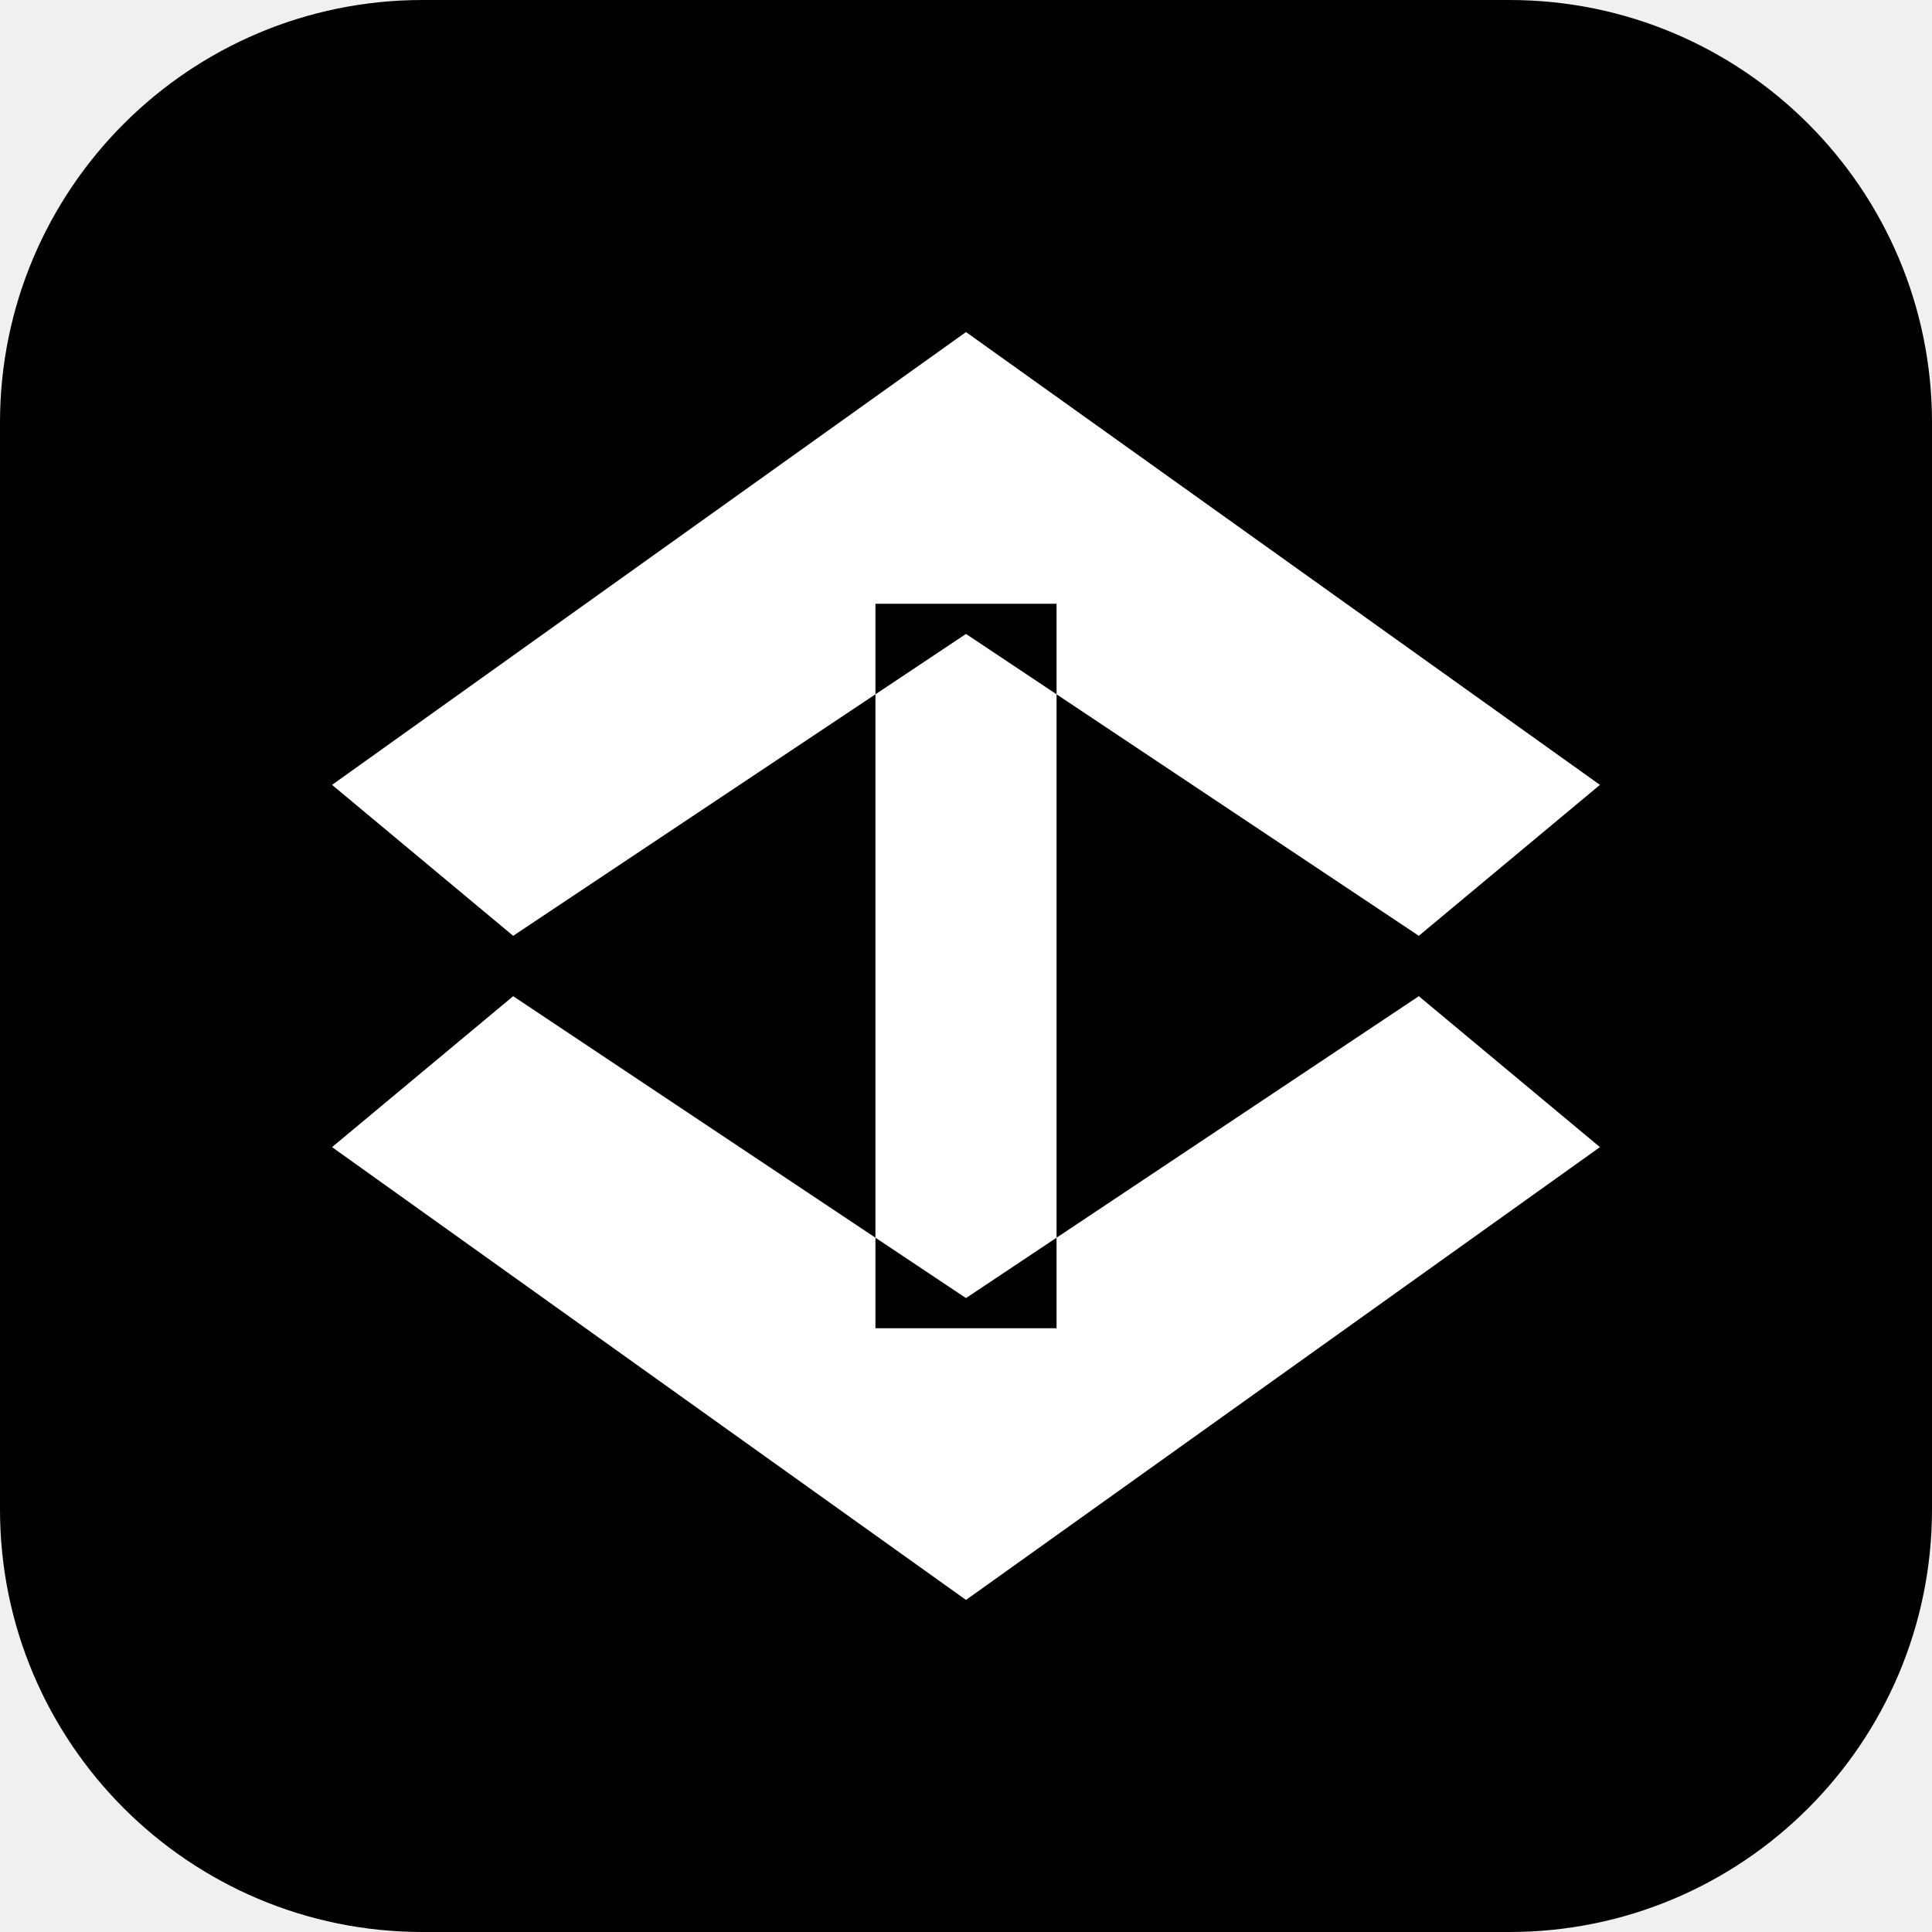
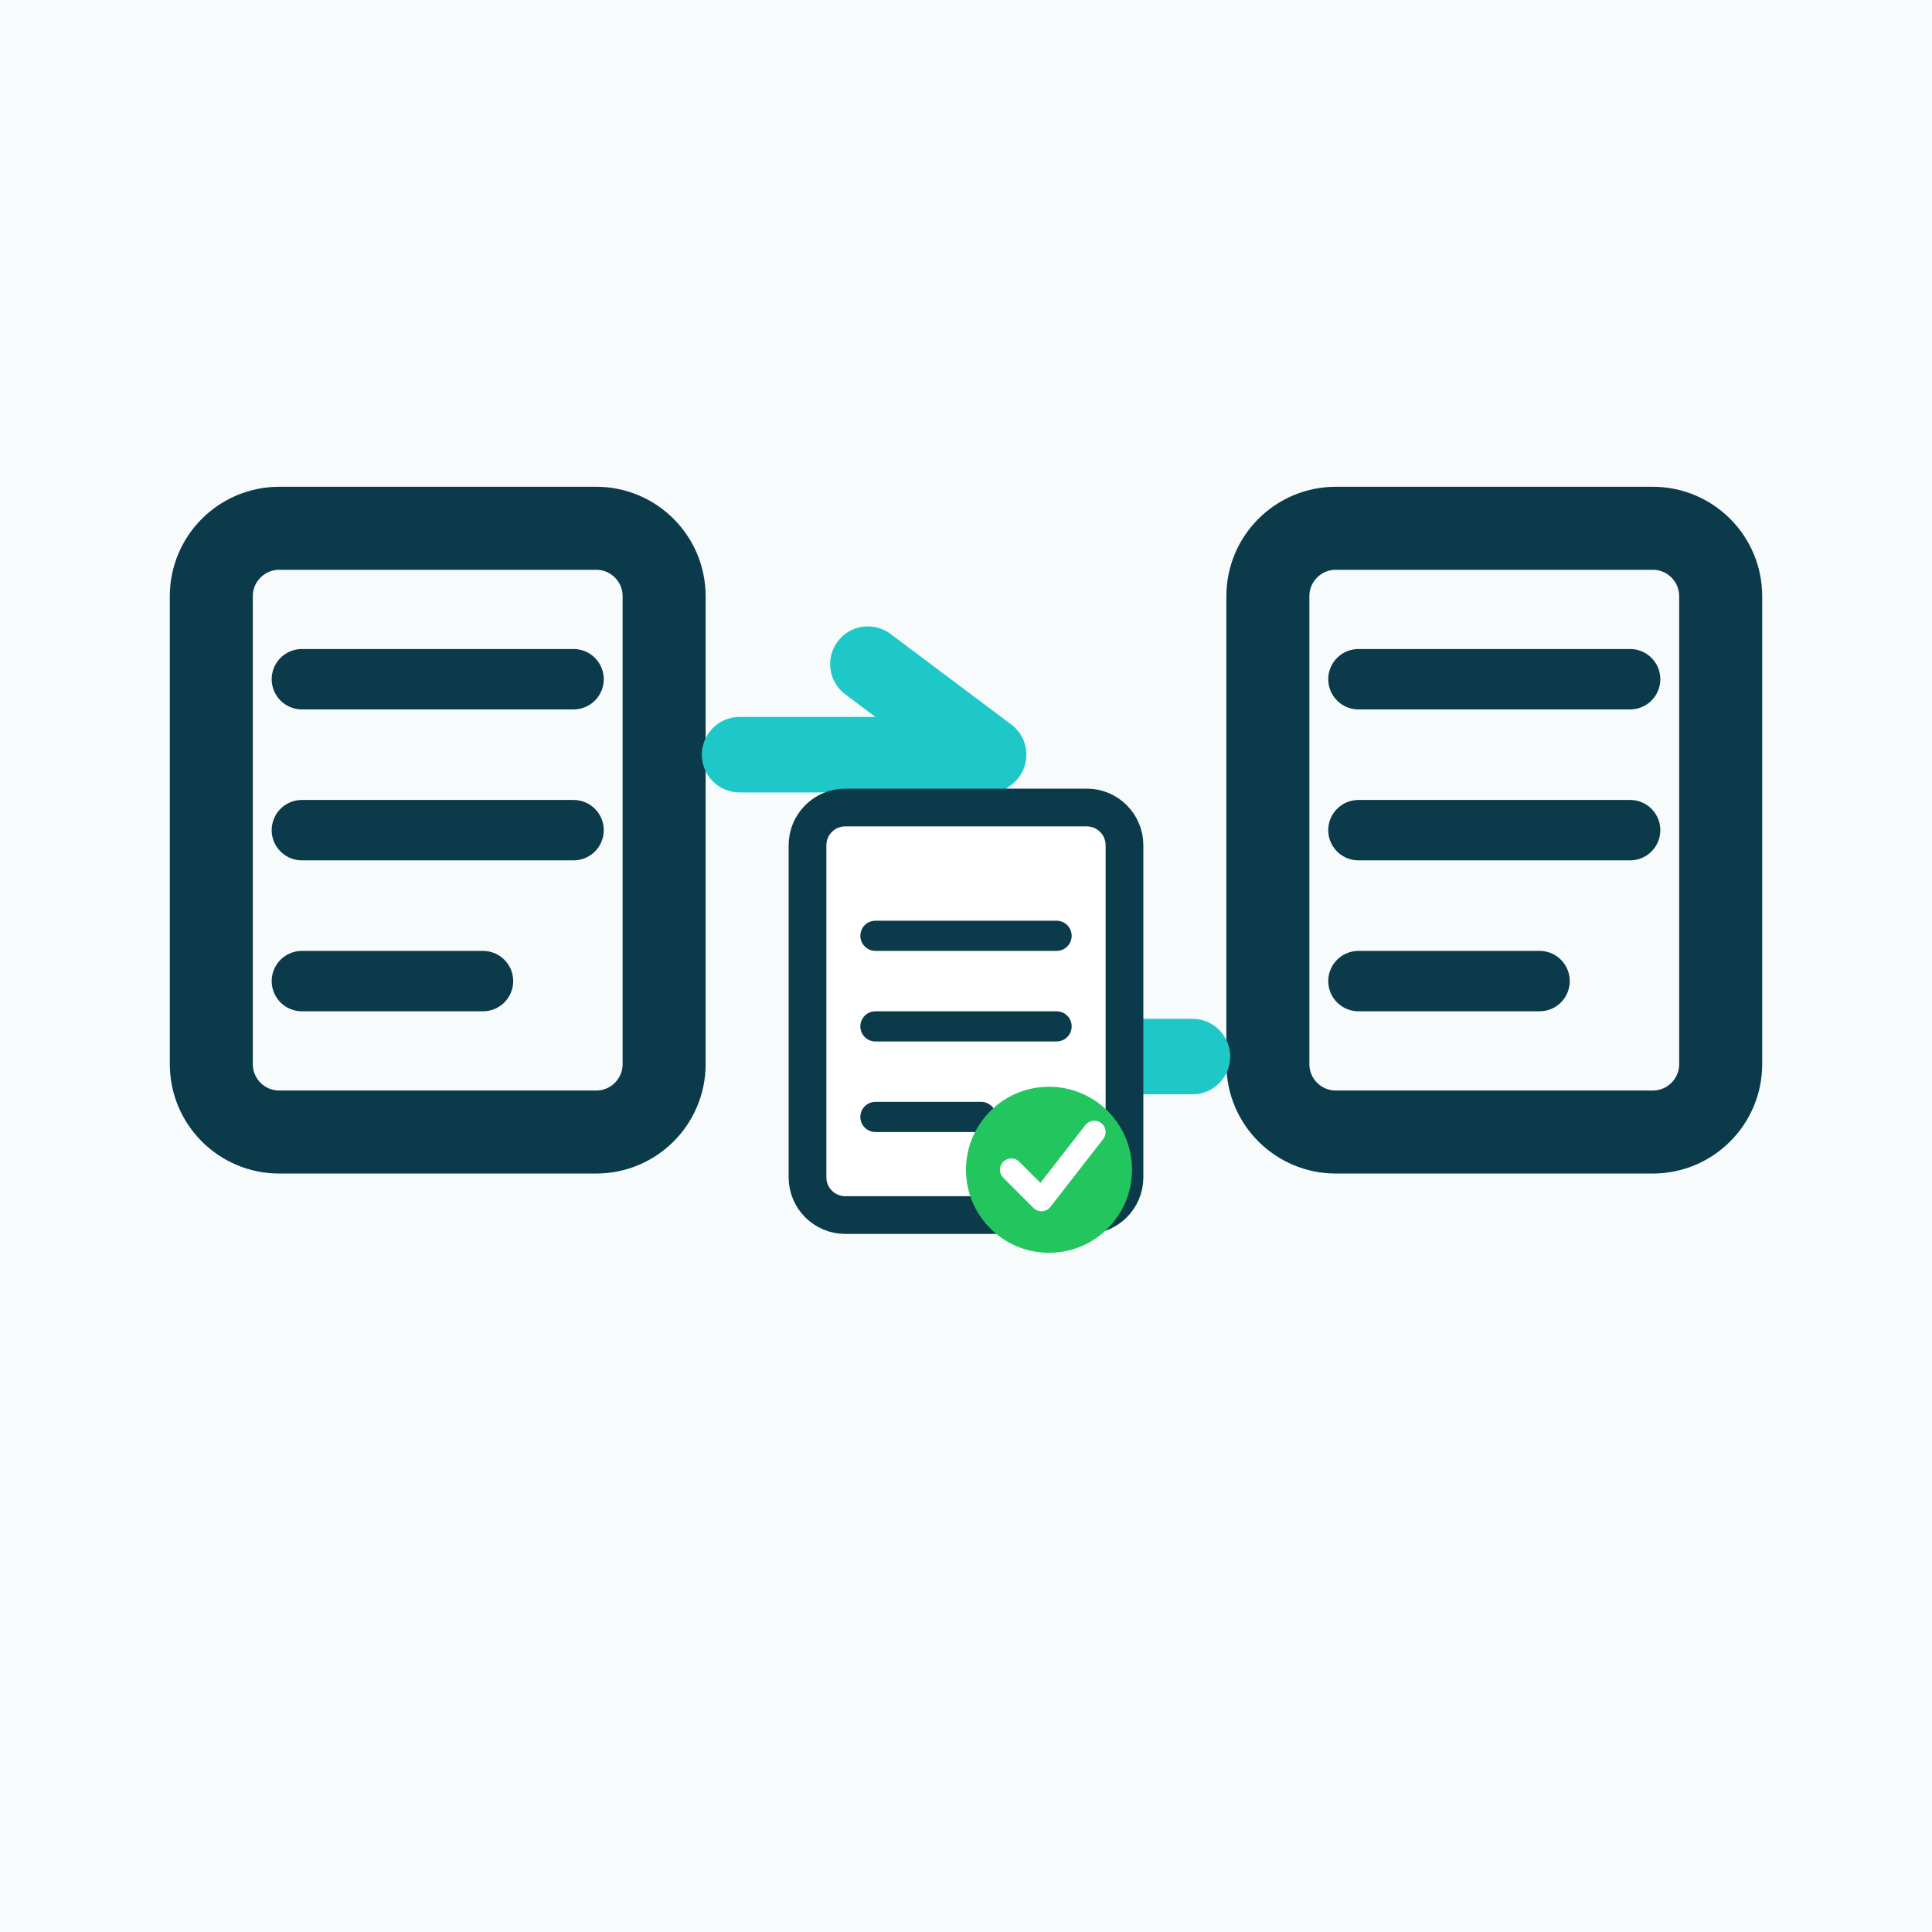
- <svg xmlns="http://www.w3.org/2000/svg" viewBox="0 0 1024 1024" role="img" aria-label="TabHandoff">
-   <rect width="1024" height="1024" rx="224" fill="#000000" />
-   <path fill="#FFFFFF" fill-rule="evenodd" d="M512 176        L848 416 L752 496 L512 336 L272 496 L176 416 Z        M512 848        L176 608 L272 528 L512 688 L752 528 L848 608 Z        M464 320 L560 320 L560 704 L464 704 Z" />
+ <svg xmlns="http://www.w3.org/2000/svg" viewBox="0 0 512 512" role="img" aria-label="TabHandoff">
+   <rect width="512" height="512" fill="#F7FBFC" />
+   <rect x="56" y="140" width="120" height="160" rx="18" fill="none" stroke="#0B3A4A" stroke-width="22" />
+   <path d="M80 180h72M80 220h72M80 260h48" stroke="#0B3A4A" stroke-width="16" stroke-linecap="round" />
+   <rect x="336" y="140" width="120" height="160" rx="18" fill="none" stroke="#0B3A4A" stroke-width="22" />
+   <path d="M360 180h72M360 220h72M360 260h48" stroke="#0B3A4A" stroke-width="16" stroke-linecap="round" />
+   <path d="M196 200 H250" stroke="#1EC8C8" stroke-width="20" stroke-linecap="round" />
+   <path d="M230 176 L262 200 L230 224" fill="none" stroke="#1EC8C8" stroke-width="20" stroke-linecap="round" stroke-linejoin="round" />
+   <path d="M316 280 H262" stroke="#1EC8C8" stroke-width="20" stroke-linecap="round" />
+   <path d="M282 256 L250 280 L282 304" fill="none" stroke="#1EC8C8" stroke-width="20" stroke-linecap="round" stroke-linejoin="round" />
+   <rect x="214" y="214" width="84" height="108" rx="10" fill="#FFFFFF" stroke="#0B3A4A" stroke-width="10" />
+   <path d="M232 248h48M232 272h48M232 296h28" stroke="#0B3A4A" stroke-width="8" stroke-linecap="round" />
+   <circle cx="278" cy="310" r="22" fill="#22C55E" />
+   <path d="M268 310 L276 318 L290 300" fill="none" stroke="#FFFFFF" stroke-width="6" stroke-linecap="round" stroke-linejoin="round" />
</svg>
